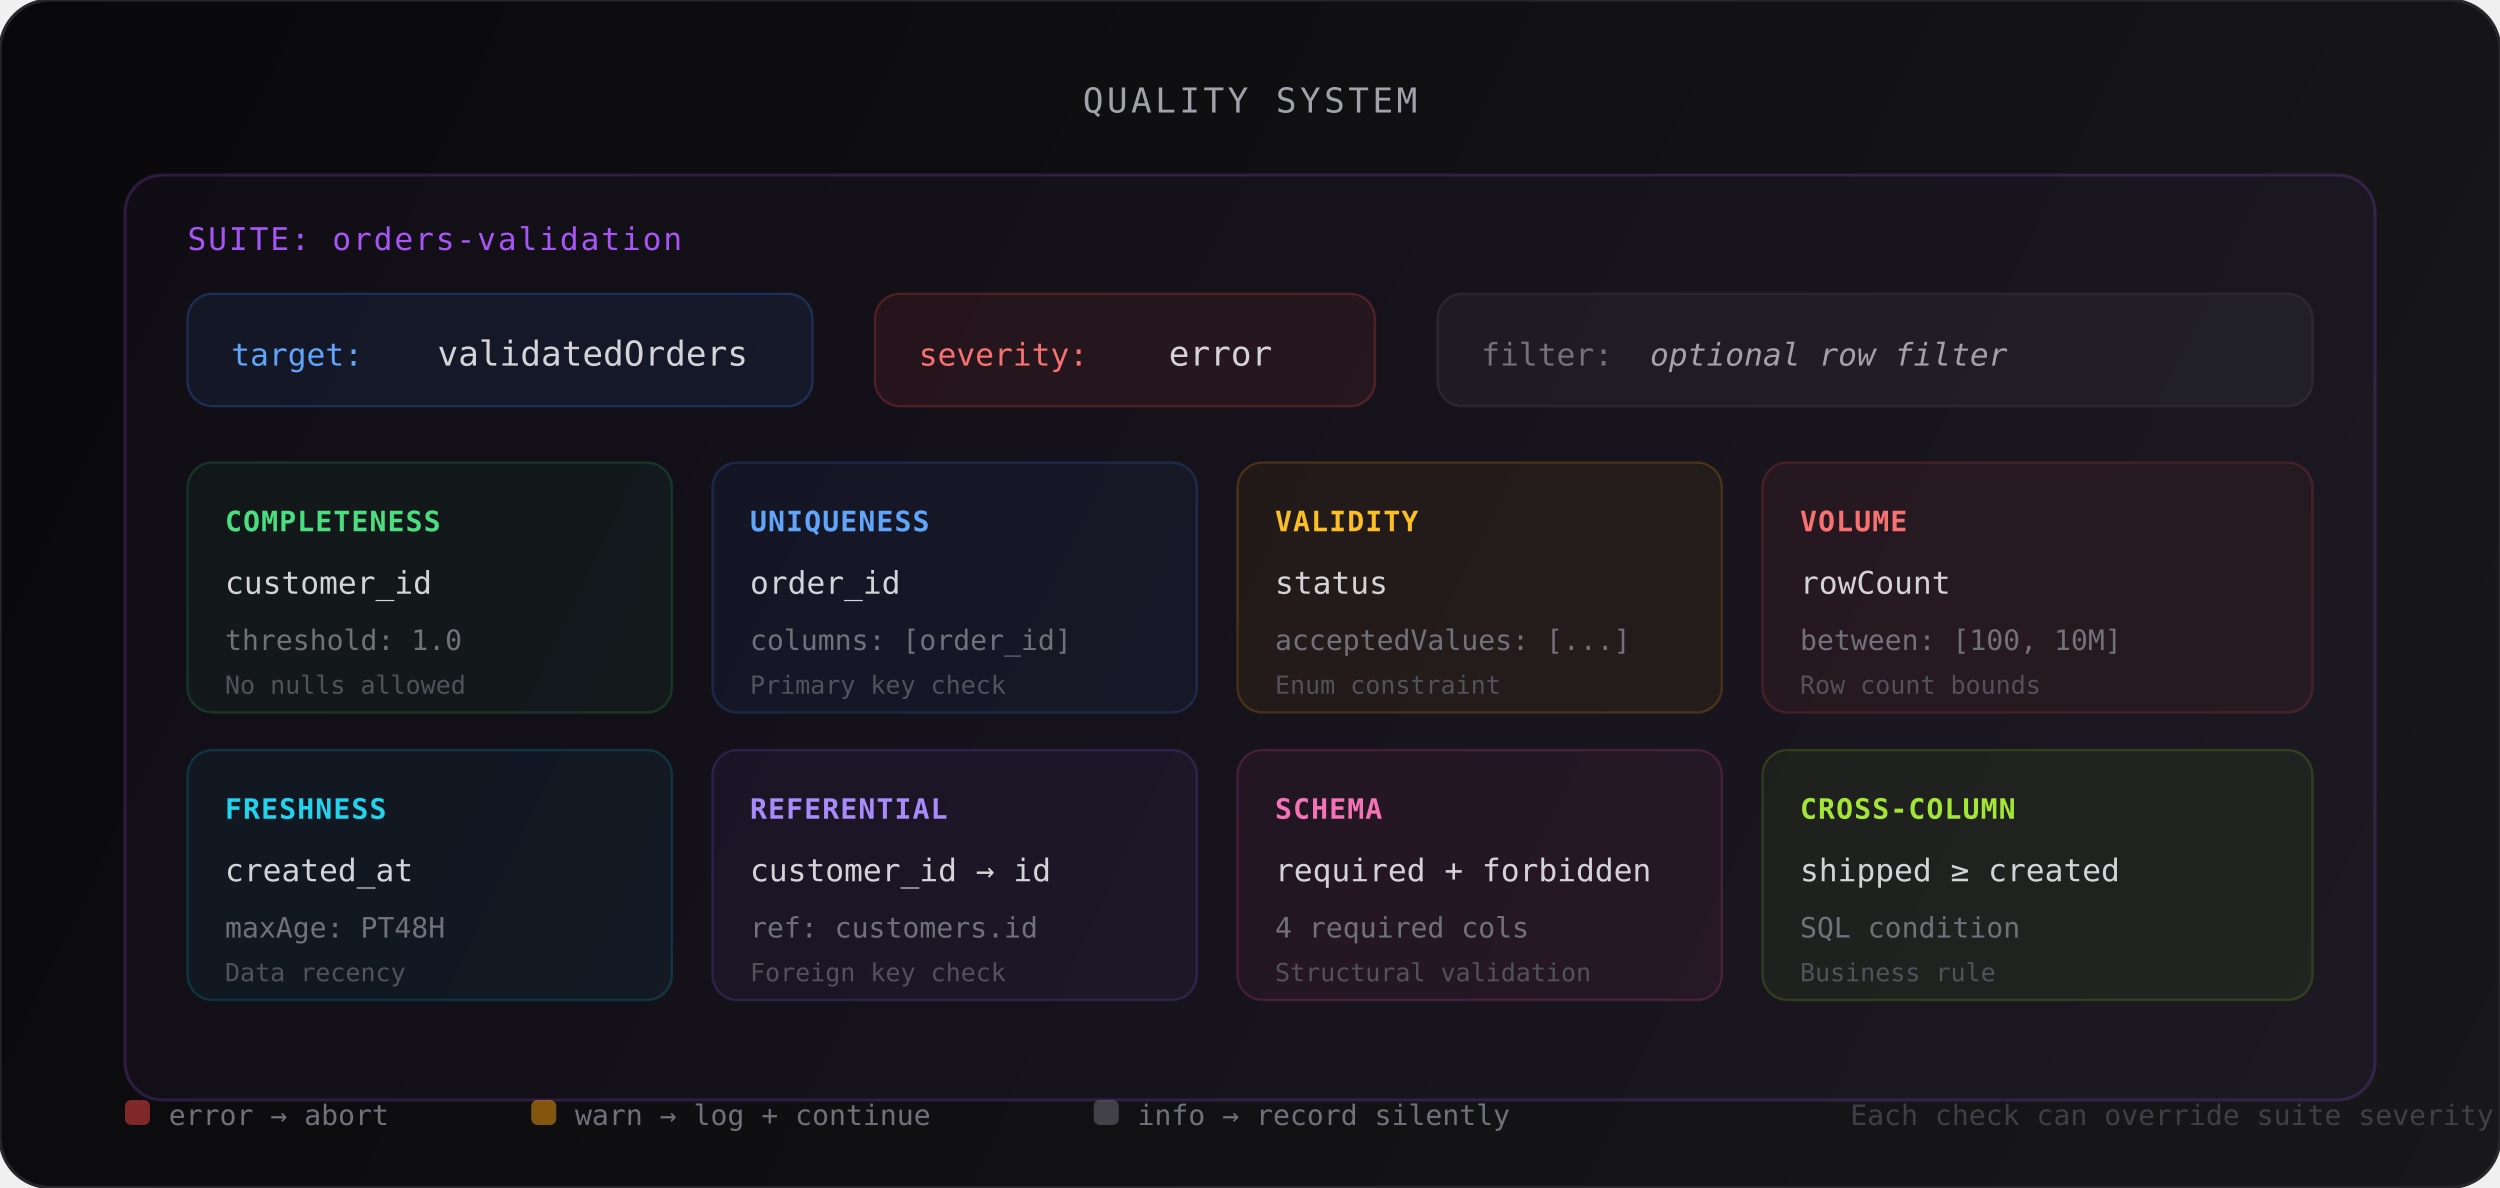
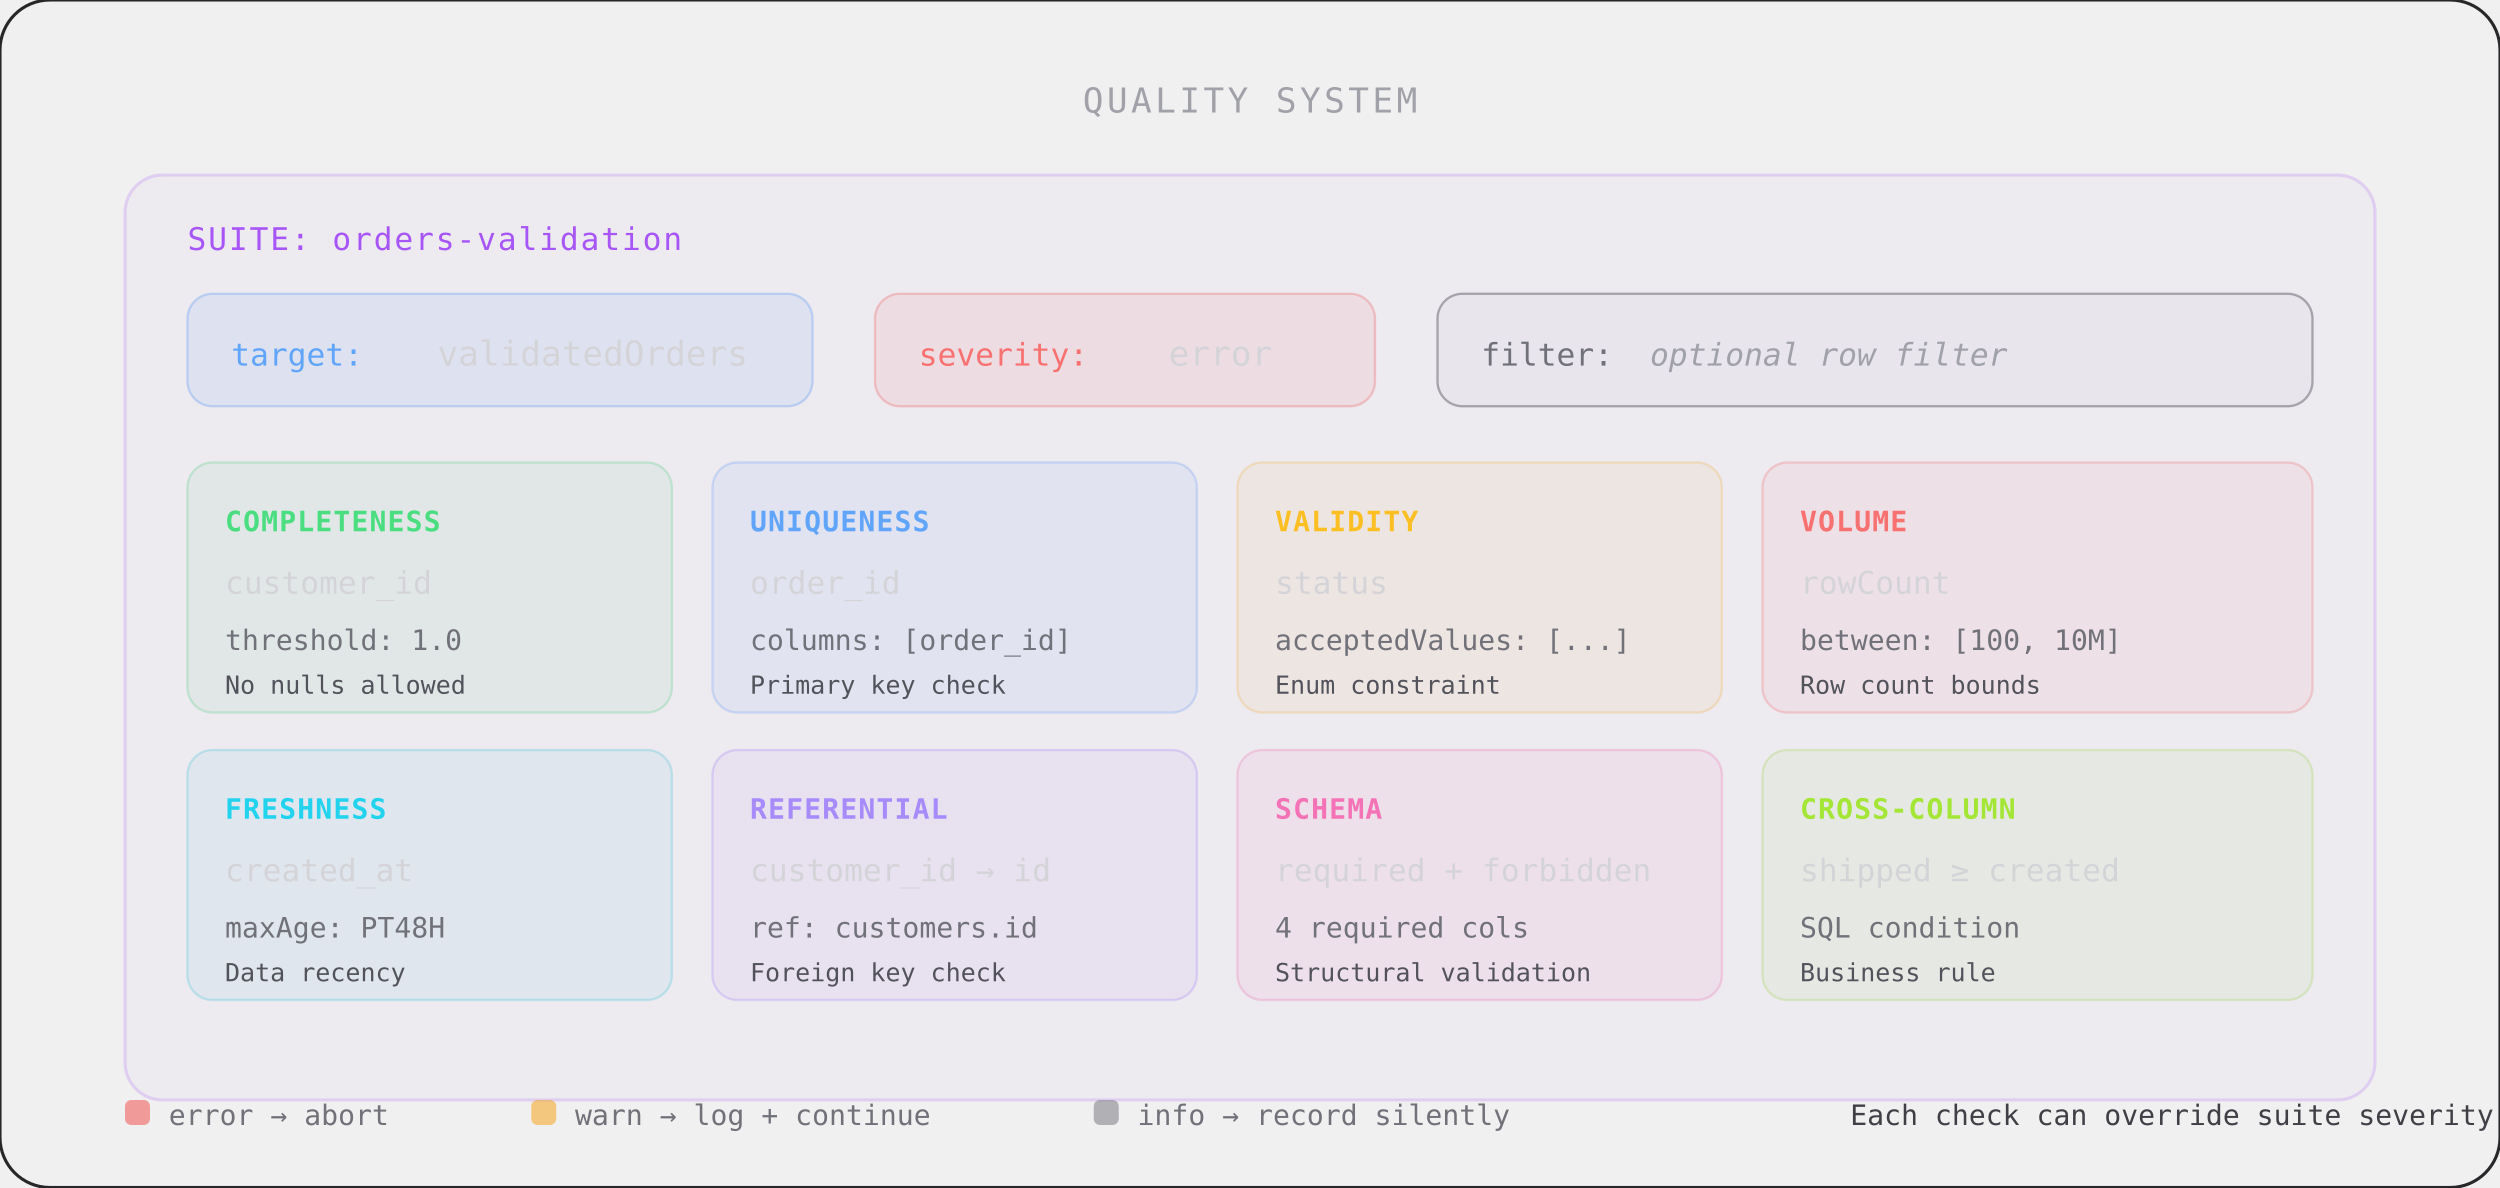
<svg xmlns="http://www.w3.org/2000/svg" viewBox="0 0 800 380" fill="none">
+   <style>
+     /* Default: dark mode (existing colors) */
+     .bg-main { fill: none; }
+     .bg-border { stroke: #27272a; }
+ 
+     /* Light mode overrides */
+     @media (prefers-color-scheme: light) {
+       .bg-border { stroke: #e4e4e7; }
+ 
+       /* Text color inversions */
+       text[fill="#e4e4e7"] { fill: #18181b; }
+       text[fill="#d4d4d8"] { fill: #27272a; }
+       text[fill="#a1a1aa"] { fill: #52525b; }
+       text[fill="#71717a"] { fill: #6b7280; }
+       text[fill="#52525b"] { fill: #71717a; }
+       text[fill="#3f3f46"] { fill: #a1a1aa; }
+ 
+       /* Stroke/line inversions */
+       path[stroke="#3f3f46"] { stroke: #d4d4d8; }
+       line[stroke="#3f3f46"] { stroke: #d4d4d8; }
+       line[stroke="#27272a"] { stroke: #e4e4e7; }
+       path[stroke="#27272a"] { stroke: #e4e4e7; }
+ 
+       /* Arrow markers */
+       marker path[stroke="#71717a"] { stroke: #6b7280; }
+       marker path[stroke="#ef4444"] { stroke: #ef4444; }
+ 
+       /* Rect borders */
+       rect[stroke="#27272a"] { stroke: #e4e4e7; }
+       rect[stroke="#3f3f46"] { stroke: #d4d4d8; }
+ 
+       /* Card/container fills - subtle backgrounds */
+       rect[fill="#3f3f46"] { fill: #d4d4d8; }
+ 
+       /* Venn diagram cover fills (used in except/anti) */
+       circle[fill="#18181b"] { fill: #ffffff; }
+ 
+       /* Table header backgrounds */
+       rect[fill-opacity="0.3"][fill="#3f3f46"] { fill: #e4e4e7; fill-opacity: 0.5; }
+     }
+   </style>
  <defs>
-     <linearGradient id="bg5" x1="0" y1="0" x2="800" y2="380" gradientUnits="userSpaceOnUse">
-       <stop offset="0%" stop-color="#09090b" />
-       <stop offset="100%" stop-color="#18181b" />
-     </linearGradient>
    <marker id="arr5" viewBox="0 0 10 10" refX="9" refY="5" markerWidth="6" markerHeight="6" orient="auto-start-reverse">
      <path d="M 0 1 L 10 5 L 0 9" fill="none" stroke="#71717a" stroke-width="1.5" />
    </marker>
  </defs>
-   <rect width="800" height="380" rx="16" fill="url(#bg5)" />
-   <rect width="800" height="380" rx="16" stroke="#27272a" stroke-width="1" fill="none" />
+   <rect width="800" height="380" rx="16" class="bg-main" />
+   <rect width="800" height="380" rx="16" class="bg-border" stroke-width="1" fill="none" />
  <text x="400" y="36" text-anchor="middle" fill="#a1a1aa" font-family="ui-monospace,SFMono-Regular,Menlo,monospace" font-size="11" letter-spacing="0.1em">QUALITY SYSTEM</text>
  <rect x="40" y="56" width="720" height="296" rx="12" fill="#a855f7" fill-opacity="0.04" stroke="#a855f7" stroke-opacity="0.2" stroke-width="1" />
  <text x="60" y="80" fill="#a855f7" font-family="ui-monospace,SFMono-Regular,Menlo,monospace" font-size="10" letter-spacing="0.06em" font-weight="500">SUITE: orders-validation</text>
  <g transform="translate(60, 94)">
    <rect width="200" height="36" rx="8" fill="#3b82f6" fill-opacity="0.08" stroke="#3b82f6" stroke-opacity="0.25" stroke-width="0.75" />
    <text x="14" y="23" fill="#60a5fa" font-family="ui-monospace,SFMono-Regular,Menlo,monospace" font-size="10" font-weight="500">target:</text>
    <text x="80" y="23" fill="#d4d4d8" font-family="ui-monospace,SFMono-Regular,Menlo,monospace" font-size="11">validatedOrders</text>
  </g>
  <g transform="translate(280, 94)">
    <rect width="160" height="36" rx="8" fill="#ef4444" fill-opacity="0.08" stroke="#ef4444" stroke-opacity="0.25" stroke-width="0.75" />
    <text x="14" y="23" fill="#f87171" font-family="ui-monospace,SFMono-Regular,Menlo,monospace" font-size="10" font-weight="500">severity:</text>
    <text x="94" y="23" fill="#d4d4d8" font-family="ui-monospace,SFMono-Regular,Menlo,monospace" font-size="11">error</text>
  </g>
  <g transform="translate(460, 94)">
    <rect width="280" height="36" rx="8" fill="#a1a1aa" fill-opacity="0.06" stroke="#3f3f46" stroke-opacity="0.4" stroke-width="0.75" />
    <text x="14" y="23" fill="#71717a" font-family="ui-monospace,SFMono-Regular,Menlo,monospace" font-size="10" font-weight="500">filter:</text>
    <text x="68" y="23" fill="#a1a1aa" font-family="ui-monospace,SFMono-Regular,Menlo,monospace" font-size="10" font-style="italic">optional row filter</text>
  </g>
  <g transform="translate(60, 148)">
    <rect width="155" height="80" rx="8" fill="#22c55e" fill-opacity="0.06" stroke="#22c55e" stroke-opacity="0.2" stroke-width="0.75" />
    <text x="12" y="22" fill="#4ade80" font-family="ui-monospace,SFMono-Regular,Menlo,monospace" font-size="9" font-weight="600" letter-spacing="0.04em">COMPLETENESS</text>
    <text x="12" y="42" fill="#d4d4d8" font-family="ui-monospace,SFMono-Regular,Menlo,monospace" font-size="10">customer_id</text>
    <text x="12" y="60" fill="#71717a" font-family="ui-monospace,SFMono-Regular,Menlo,monospace" font-size="9">threshold: 1.0</text>
    <text x="12" y="74" fill="#52525b" font-family="ui-monospace,SFMono-Regular,Menlo,monospace" font-size="8">No nulls allowed</text>
  </g>
  <g transform="translate(228, 148)">
    <rect width="155" height="80" rx="8" fill="#3b82f6" fill-opacity="0.06" stroke="#3b82f6" stroke-opacity="0.2" stroke-width="0.75" />
    <text x="12" y="22" fill="#60a5fa" font-family="ui-monospace,SFMono-Regular,Menlo,monospace" font-size="9" font-weight="600" letter-spacing="0.04em">UNIQUENESS</text>
    <text x="12" y="42" fill="#d4d4d8" font-family="ui-monospace,SFMono-Regular,Menlo,monospace" font-size="10">order_id</text>
    <text x="12" y="60" fill="#71717a" font-family="ui-monospace,SFMono-Regular,Menlo,monospace" font-size="9">columns: [order_id]</text>
    <text x="12" y="74" fill="#52525b" font-family="ui-monospace,SFMono-Regular,Menlo,monospace" font-size="8">Primary key check</text>
  </g>
  <g transform="translate(396, 148)">
    <rect width="155" height="80" rx="8" fill="#f59e0b" fill-opacity="0.06" stroke="#f59e0b" stroke-opacity="0.2" stroke-width="0.75" />
    <text x="12" y="22" fill="#fbbf24" font-family="ui-monospace,SFMono-Regular,Menlo,monospace" font-size="9" font-weight="600" letter-spacing="0.04em">VALIDITY</text>
    <text x="12" y="42" fill="#d4d4d8" font-family="ui-monospace,SFMono-Regular,Menlo,monospace" font-size="10">status</text>
    <text x="12" y="60" fill="#71717a" font-family="ui-monospace,SFMono-Regular,Menlo,monospace" font-size="9">acceptedValues: [...]</text>
    <text x="12" y="74" fill="#52525b" font-family="ui-monospace,SFMono-Regular,Menlo,monospace" font-size="8">Enum constraint</text>
  </g>
  <g transform="translate(564, 148)">
    <rect width="176" height="80" rx="8" fill="#ef4444" fill-opacity="0.06" stroke="#ef4444" stroke-opacity="0.2" stroke-width="0.75" />
    <text x="12" y="22" fill="#f87171" font-family="ui-monospace,SFMono-Regular,Menlo,monospace" font-size="9" font-weight="600" letter-spacing="0.04em">VOLUME</text>
    <text x="12" y="42" fill="#d4d4d8" font-family="ui-monospace,SFMono-Regular,Menlo,monospace" font-size="10">rowCount</text>
    <text x="12" y="60" fill="#71717a" font-family="ui-monospace,SFMono-Regular,Menlo,monospace" font-size="9">between: [100, 10M]</text>
    <text x="12" y="74" fill="#52525b" font-family="ui-monospace,SFMono-Regular,Menlo,monospace" font-size="8">Row count bounds</text>
  </g>
  <g transform="translate(60, 240)">
    <rect width="155" height="80" rx="8" fill="#06b6d4" fill-opacity="0.06" stroke="#06b6d4" stroke-opacity="0.2" stroke-width="0.75" />
    <text x="12" y="22" fill="#22d3ee" font-family="ui-monospace,SFMono-Regular,Menlo,monospace" font-size="9" font-weight="600" letter-spacing="0.04em">FRESHNESS</text>
    <text x="12" y="42" fill="#d4d4d8" font-family="ui-monospace,SFMono-Regular,Menlo,monospace" font-size="10">created_at</text>
    <text x="12" y="60" fill="#71717a" font-family="ui-monospace,SFMono-Regular,Menlo,monospace" font-size="9">maxAge: PT48H</text>
    <text x="12" y="74" fill="#52525b" font-family="ui-monospace,SFMono-Regular,Menlo,monospace" font-size="8">Data recency</text>
  </g>
  <g transform="translate(228, 240)">
    <rect width="155" height="80" rx="8" fill="#8b5cf6" fill-opacity="0.06" stroke="#8b5cf6" stroke-opacity="0.2" stroke-width="0.75" />
    <text x="12" y="22" fill="#a78bfa" font-family="ui-monospace,SFMono-Regular,Menlo,monospace" font-size="9" font-weight="600" letter-spacing="0.04em">REFERENTIAL</text>
    <text x="12" y="42" fill="#d4d4d8" font-family="ui-monospace,SFMono-Regular,Menlo,monospace" font-size="10">customer_id → id</text>
    <text x="12" y="60" fill="#71717a" font-family="ui-monospace,SFMono-Regular,Menlo,monospace" font-size="9">ref: customers.id</text>
    <text x="12" y="74" fill="#52525b" font-family="ui-monospace,SFMono-Regular,Menlo,monospace" font-size="8">Foreign key check</text>
  </g>
  <g transform="translate(396, 240)">
    <rect width="155" height="80" rx="8" fill="#ec4899" fill-opacity="0.06" stroke="#ec4899" stroke-opacity="0.2" stroke-width="0.75" />
    <text x="12" y="22" fill="#f472b6" font-family="ui-monospace,SFMono-Regular,Menlo,monospace" font-size="9" font-weight="600" letter-spacing="0.04em">SCHEMA</text>
    <text x="12" y="42" fill="#d4d4d8" font-family="ui-monospace,SFMono-Regular,Menlo,monospace" font-size="10">required + forbidden</text>
    <text x="12" y="60" fill="#71717a" font-family="ui-monospace,SFMono-Regular,Menlo,monospace" font-size="9">4 required cols</text>
    <text x="12" y="74" fill="#52525b" font-family="ui-monospace,SFMono-Regular,Menlo,monospace" font-size="8">Structural validation</text>
  </g>
  <g transform="translate(564, 240)">
    <rect width="176" height="80" rx="8" fill="#84cc16" fill-opacity="0.06" stroke="#84cc16" stroke-opacity="0.2" stroke-width="0.75" />
    <text x="12" y="22" fill="#a3e635" font-family="ui-monospace,SFMono-Regular,Menlo,monospace" font-size="9" font-weight="600" letter-spacing="0.04em">CROSS-COLUMN</text>
    <text x="12" y="42" fill="#d4d4d8" font-family="ui-monospace,SFMono-Regular,Menlo,monospace" font-size="10">shipped ≥ created</text>
    <text x="12" y="60" fill="#71717a" font-family="ui-monospace,SFMono-Regular,Menlo,monospace" font-size="9">SQL condition</text>
    <text x="12" y="74" fill="#52525b" font-family="ui-monospace,SFMono-Regular,Menlo,monospace" font-size="8">Business rule</text>
  </g>
  <g transform="translate(40, 360)">
    <rect x="0" y="-8" width="8" height="8" rx="2" fill="#ef4444" opacity="0.5" />
    <text x="14" y="0" fill="#71717a" font-family="ui-monospace,SFMono-Regular,Menlo,monospace" font-size="9">error → abort</text>
    <rect x="130" y="-8" width="8" height="8" rx="2" fill="#f59e0b" opacity="0.5" />
    <text x="144" y="0" fill="#71717a" font-family="ui-monospace,SFMono-Regular,Menlo,monospace" font-size="9">warn → log + continue</text>
    <rect x="310" y="-8" width="8" height="8" rx="2" fill="#71717a" opacity="0.5" />
    <text x="324" y="0" fill="#71717a" font-family="ui-monospace,SFMono-Regular,Menlo,monospace" font-size="9">info → record silently</text>
    <text x="758" y="0" text-anchor="end" fill="#3f3f46" font-family="ui-monospace,SFMono-Regular,Menlo,monospace" font-size="9">Each check can override suite severity</text>
  </g>
</svg>
